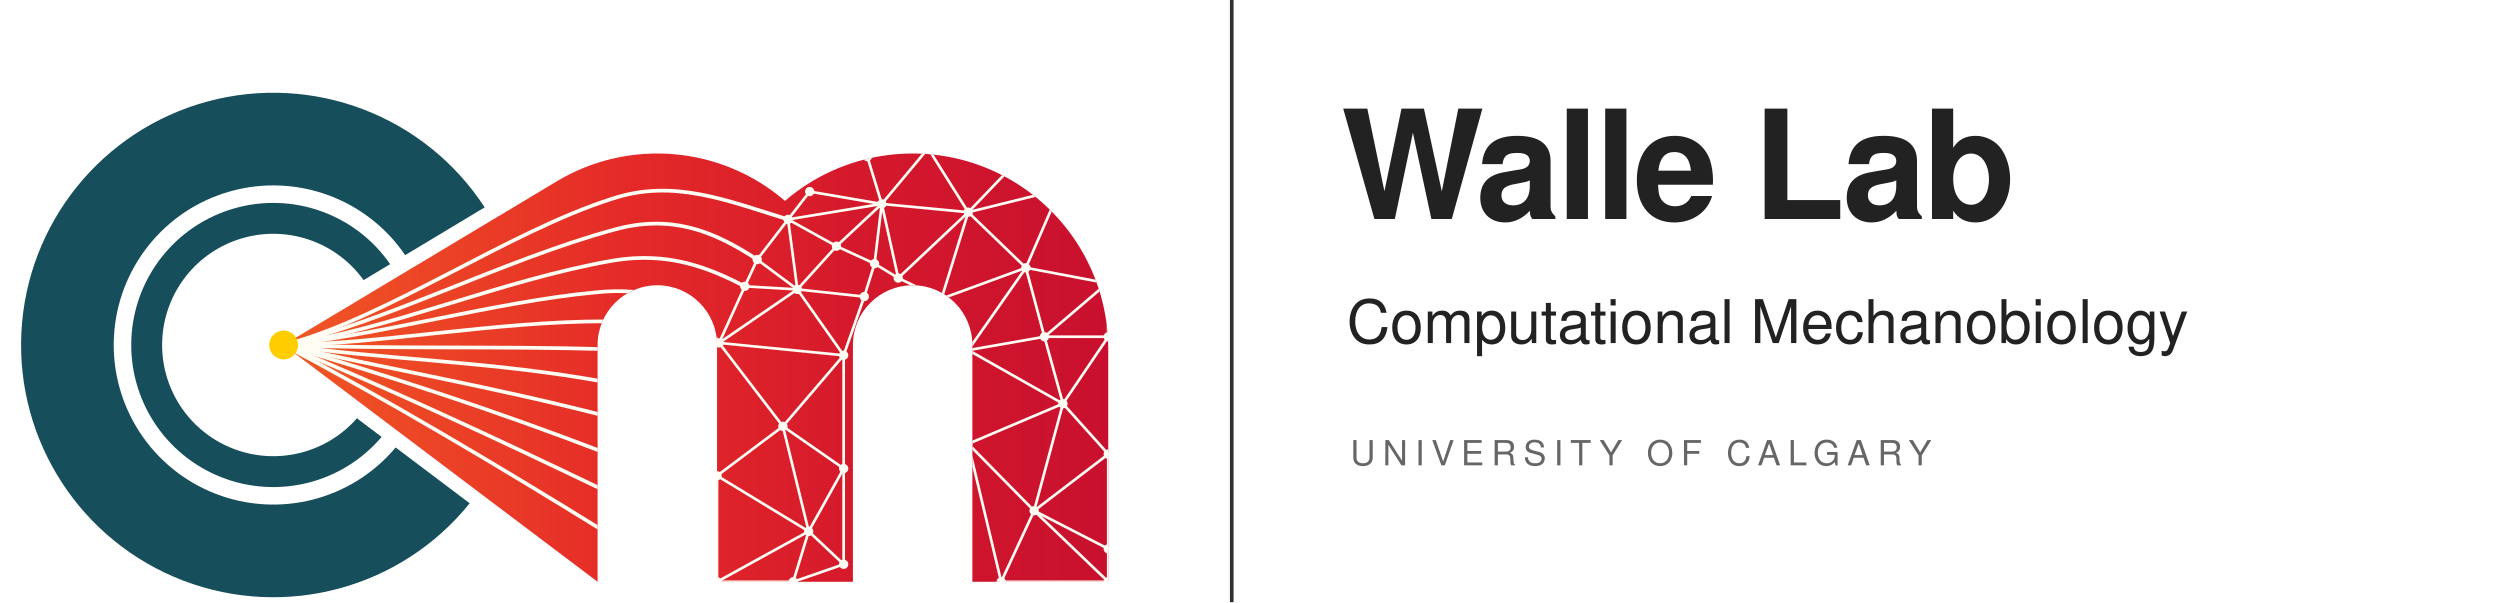
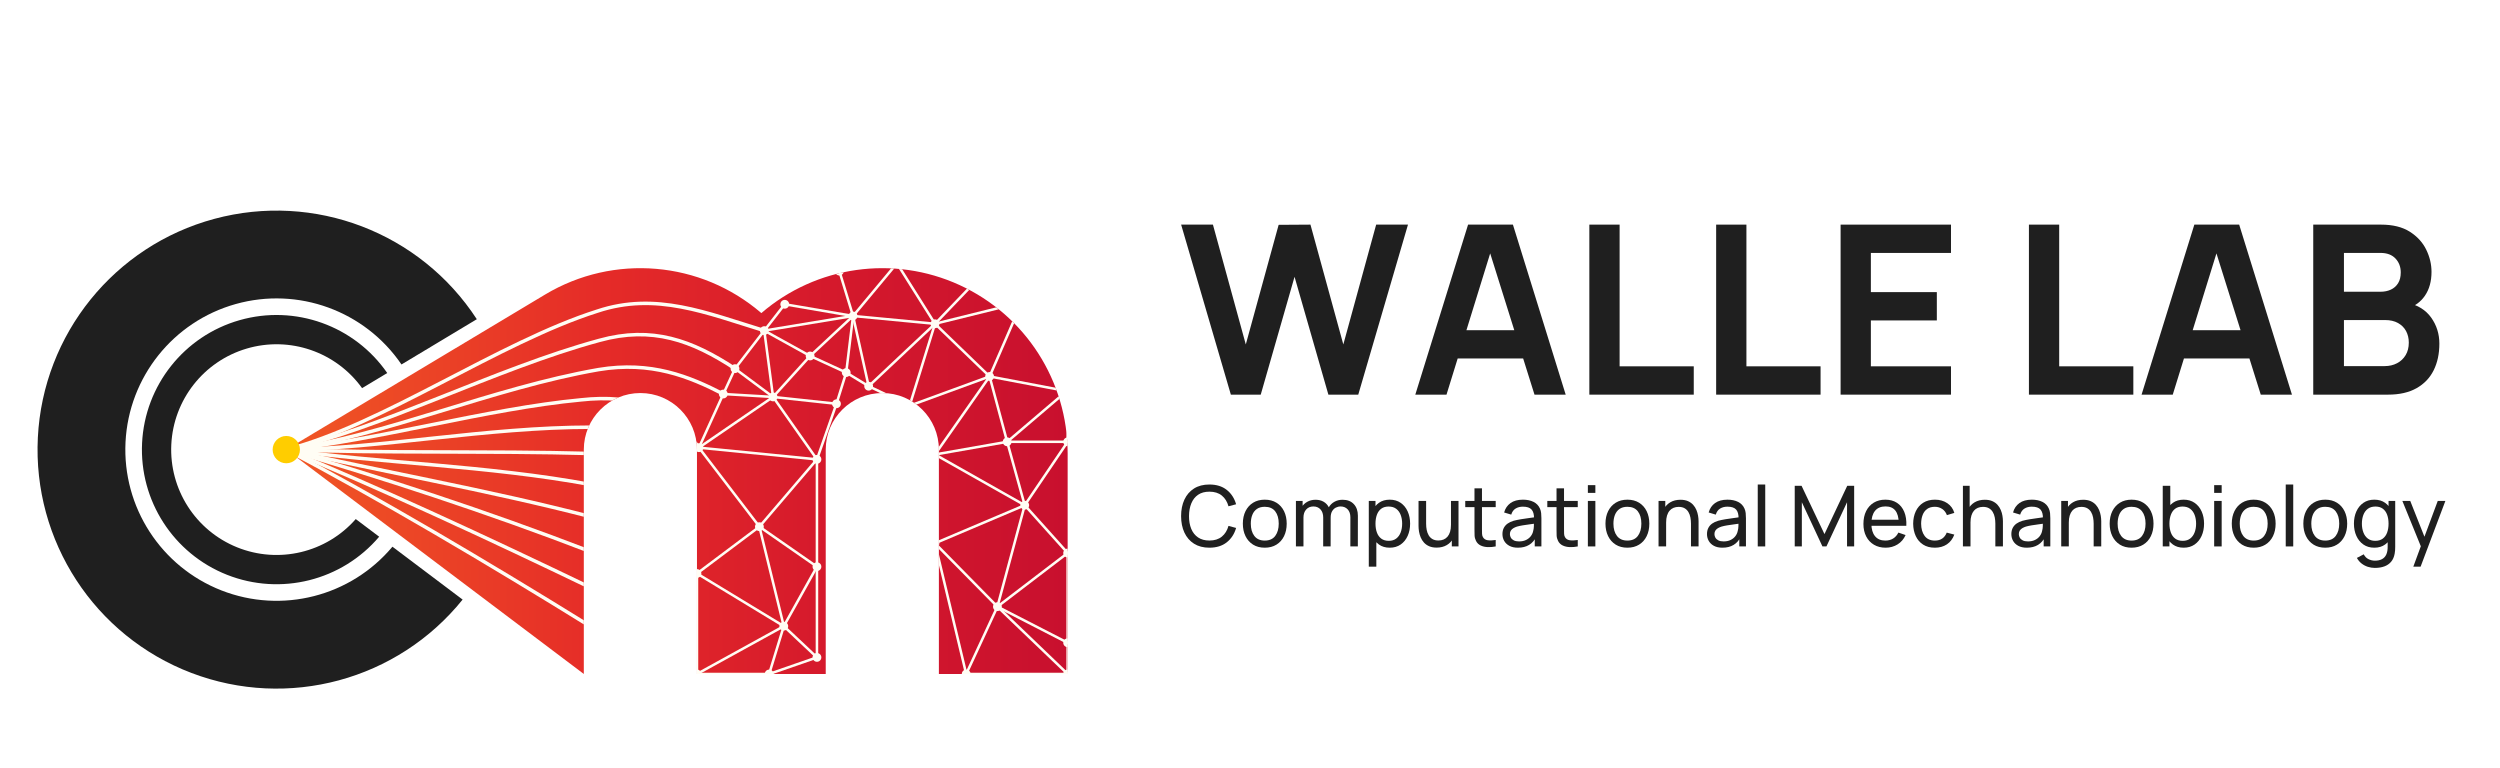
- <svg xmlns="http://www.w3.org/2000/svg" width="1370" height="330" viewBox="65 160 1370 330">
-   <svg x="65" y="120" width="620" height="378" viewBox="0 0 1098 670">
+ <svg xmlns="http://www.w3.org/2000/svg" width="1400" height="430" viewBox="0 0 1400 430">
+   <svg x="10" y="30" width="600" height="366" viewBox="0 0 1098 670">
    <g transform="translate(0 0) scale(1) translate(-70 -295)">
      <defs>
        <linearGradient id="charcoal" x1="130" y1="470" x2="510" y2="900" gradientUnits="userSpaceOnUse">
          <stop stop-color="#1f1f1f" />
          <stop offset="1" stop-color="#1f1f1f" />
        </linearGradient>
        <linearGradient id="colour" x1="326" y1="705" x2="1146" y2="705" gradientUnits="userSpaceOnUse">
          <stop stop-color="#f15a24" />
          <stop offset=".42" stop-color="#e52b28" />
          <stop offset=".7" stop-color="#d5192c" />
          <stop offset="1" stop-color="#c8102e" />
        </linearGradient>
        <clipPath id="m-clip">
          <path d="M345 701 L610.347 542.016 A190 190 0 0 1 832 561.042 A190 190 0 0 1 1146 705 L1146 931 L1014 931 L1014 701 A58 58 0 0 0 898 701 L898 931 L766 931 L766 701 A58 58 0 0 0 650 701 L650 931 L345 701 Z" />
        </clipPath>
      </defs>
-       <g id="charcoal-symbol" fill="#164E5B">
+       <g id="charcoal-symbol" fill="#1f1f1f">
        <path d="M540.311 567.312 A245 245 0 1 0 525.758 854.741 L453.821 800.532 A155 155 0 1 1 463.086 613.714 Z" />
        <path d="M448.488 622.485 A138 138 0 1 0 440.224 790.286 L416.213 772.193 A108 108 0 1 1 422.705 637.977 Z" />
      </g>
      <path id="colour-symbol" d="M345 701 L610.347 542.016 A190 190 0 0 1 832 561.042 A190 190 0 0 1 1146 705 L1146 931 L1014 931 L1014 701 A58 58 0 0 0 898 701 L898 931 L766 931 L766 701 A58 58 0 0 0 650 701 L650 931 L345 701 Z" fill="url(#colour)" />
      <g clip-path="url(#m-clip)" stroke="#fffdf4" stroke-linecap="round" stroke-linejoin="round">
        <g id="radiating-curves" stroke-width="3.6" fill="none">
          <path d="M345 701 C443 676 563 591 664 559 C724 539 776 561 835 579" />
          <path d="M345 701 C439 681 559 618 666 589 C720 574 761 589 805 618" />
          <path d="M345 701 C446 687 556 638 665 619 C719 610 758 626 793 644" />
          <path d="M345 701 C436 692 551 659 647 650 C702 644 739 658 768 699" />
          <path d="M345 701 C441 700 550 678 658 678" />
          <path d="M345 701 C443 705 551 702 658 705" />
          <path d="M345 701 C439 715 551 717 658 737" />
          <path d="M345 701 C440 723 550 742 658 770" />
          <path d="M345 701 C441 729 549 764 658 806" />
          <path d="M345 701 C440 740 550 791 658 843" />
          <path d="M345 701 C438 750 550 816 658 883" />
        </g>
        <g id="triangular-mesh" stroke-width="2.6" fill="none">
          <path d="M835 579 L805 618" />
          <path d="M835 579 L844 647" />
          <path d="M835 579 L882 605" />
          <path d="M835 579 L926 564" />
          <path d="M835 579 L856 552" />
          <path d="M805 618 L793 644" />
          <path d="M805 618 L844 647" />
          <path d="M793 644 L768 699" />
          <path d="M793 644 L844 647" />
          <path d="M768 699 L844 647" />
          <path d="M768 699 L830 780" />
          <path d="M768 699 L889 711" />
          <path d="M830 780 L889 711" />
          <path d="M830 780 L766 828" />
          <path d="M830 780 L855 882" />
          <path d="M830 780 L889 821" />
          <path d="M766 828 L855 882" />
          <path d="M766 828 L766 931" />
          <path d="M855 882 L766 931" />
          <path d="M855 882 L840 931" />
          <path d="M855 882 L889 914" />
          <path d="M855 882 L889 821" />
          <path d="M766 931 L840 931" />
          <path d="M840 931 L889 914" />
          <path d="M889 914 L889 821" />
          <path d="M889 821 L889 711" />
          <path d="M889 711 L844 647" />
          <path d="M844 647 L882 605" />
          <path d="M844 647 L909 654" />
          <path d="M882 605 L926 564" />
          <path d="M882 605 L919 622" />
          <path d="M919 622 L926 564" />
          <path d="M919 622 L942 636" />
          <path d="M919 622 L909 654" />
          <path d="M942 636 L926 564" />
          <path d="M942 636 L1010 572" />
          <path d="M942 636 L984 656" />
          <path d="M909 654 L889 711" />
          <path d="M926 564 L856 552" />
          <path d="M926 564 L912 518" />
          <path d="M926 564 L971 510" />
          <path d="M926 564 L1010 572" />
          <path d="M971 510 L1010 572" />
          <path d="M971 510 L1057 523" />
          <path d="M1010 572 L1057 523" />
          <path d="M1010 572 L1099 550" />
          <path d="M1010 572 L1066 626" />
          <path d="M1010 572 L984 656" />
          <path d="M1099 550 L1066 626" />
          <path d="M1066 626 L1145 641" />
          <path d="M1066 626 L1084 693" />
          <path d="M1066 626 L1010 706" />
          <path d="M1066 626 L984 656" />
          <path d="M1145 641 L1084 693" />
          <path d="M1145 641 L1146 693" />
          <path d="M1084 693 L1146 693" />
          <path d="M1084 693 L1010 706" />
          <path d="M1084 693 L1102 758" />
          <path d="M1010 706 L1102 758" />
          <path d="M1102 758 L1146 693" />
          <path d="M1102 758 L1010 797" />
          <path d="M1102 758 L1146 807" />
          <path d="M1102 758 L1074 862" />
          <path d="M1010 797 L1074 862" />
          <path d="M1010 797 L1042 931" />
          <path d="M1146 807 L1074 862" />
          <path d="M1146 807 L1146 899" />
          <path d="M1074 862 L1146 899" />
          <path d="M1074 862 L1042 931" />
          <path d="M1074 862 L1146 931" />
          <path d="M1146 899 L1146 931" />
          <path d="M1042 931 L1146 931" />
          <circle cx="766" cy="828" r="4.5" fill="#fffdf4" stroke="none" />
          <circle cx="766" cy="931" r="4.5" fill="#fffdf4" stroke="none" />
          <circle cx="768" cy="699" r="4.5" fill="#fffdf4" stroke="none" />
          <circle cx="793" cy="644" r="4.5" fill="#fffdf4" stroke="none" />
          <circle cx="805" cy="618" r="4.5" fill="#fffdf4" stroke="none" />
          <circle cx="830" cy="780" r="4.5" fill="#fffdf4" stroke="none" />
          <circle cx="835" cy="579" r="4.5" fill="#fffdf4" stroke="none" />
          <circle cx="840" cy="931" r="4.5" fill="#fffdf4" stroke="none" />
          <circle cx="844" cy="647" r="4.5" fill="#fffdf4" stroke="none" />
          <circle cx="855" cy="882" r="4.5" fill="#fffdf4" stroke="none" />
          <circle cx="856" cy="552" r="4.5" fill="#fffdf4" stroke="none" />
          <circle cx="882" cy="605" r="4.5" fill="#fffdf4" stroke="none" />
          <circle cx="889" cy="711" r="4.5" fill="#fffdf4" stroke="none" />
          <circle cx="889" cy="821" r="4.5" fill="#fffdf4" stroke="none" />
          <circle cx="889" cy="914" r="4.5" fill="#fffdf4" stroke="none" />
          <circle cx="909" cy="654" r="4.5" fill="#fffdf4" stroke="none" />
          <circle cx="912" cy="518" r="4.5" fill="#fffdf4" stroke="none" />
          <circle cx="919" cy="622" r="4.5" fill="#fffdf4" stroke="none" />
          <circle cx="926" cy="564" r="4.5" fill="#fffdf4" stroke="none" />
          <circle cx="942" cy="636" r="4.5" fill="#fffdf4" stroke="none" />
          <circle cx="971" cy="510" r="4.5" fill="#fffdf4" stroke="none" />
          <circle cx="984" cy="656" r="4.5" fill="#fffdf4" stroke="none" />
          <circle cx="1010" cy="572" r="4.5" fill="#fffdf4" stroke="none" />
          <circle cx="1010" cy="706" r="4.5" fill="#fffdf4" stroke="none" />
          <circle cx="1010" cy="797" r="4.5" fill="#fffdf4" stroke="none" />
          <circle cx="1042" cy="931" r="4.5" fill="#fffdf4" stroke="none" />
          <circle cx="1057" cy="523" r="4.5" fill="#fffdf4" stroke="none" />
          <circle cx="1066" cy="626" r="4.5" fill="#fffdf4" stroke="none" />
          <circle cx="1074" cy="862" r="4.5" fill="#fffdf4" stroke="none" />
          <circle cx="1084" cy="693" r="4.5" fill="#fffdf4" stroke="none" />
          <circle cx="1099" cy="550" r="4.5" fill="#fffdf4" stroke="none" />
          <circle cx="1102" cy="758" r="4.5" fill="#fffdf4" stroke="none" />
          <circle cx="1145" cy="641" r="4.5" fill="#fffdf4" stroke="none" />
          <circle cx="1146" cy="693" r="4.5" fill="#fffdf4" stroke="none" />
          <circle cx="1146" cy="807" r="4.5" fill="#fffdf4" stroke="none" />
          <circle cx="1146" cy="899" r="4.5" fill="#fffdf4" stroke="none" />
          <circle cx="1146" cy="931" r="4.5" fill="#fffdf4" stroke="none" />
        </g>
        <g id="mesh-nodes" fill="#fffdf4" stroke="none">















</g>
      </g>
      <circle id="focus" cx="345" cy="701" r="14" fill="#FFCD00" />
    </g>
  </svg>
-   <path d="M740 160 V490" stroke="#303030" stroke-width="2" />
-   <g font-family="Helvetica Neue, Helvetica, Arial, sans-serif" fill="#222">
-     <text x="800" y="280" font-size="83" font-weight="700" letter-spacing="-2">Walle Lab</text>
-     <text x="803" y="348" font-size="33" font-weight="400">Computational Mechanobiology</text>
-     <text x="805" y="415" font-size="19" letter-spacing="4" fill="#666">UNIVERSITY OF CALGARY</text>
+   <g fill="#1f1f1f">
+     <path transform="translate(660 221) scale(0.06612032 -0.06612032)" d="M442.833 0 21.666 1440H291.004L569.335 425.173L847.5 1438.167L1117.004 1440L1395.335 425.173L1673.5 1440H1943.004L1521.837 0H1268.833L982.252 998.16L695.837 0Z" />
+     <path transform="translate(789.9264 221) scale(0.06612032 -0.06612032)" d="M40 0 486.998 1440H866.671L1313.67 0H1049.499L647.668 1280.997H700.335L304.171 0ZM298.668 306.165V545.669H1056.668V306.165Z" />
+     <path transform="translate(879.4533 221) scale(0.06612032 -0.06612032)" d="M160 0V1440H416.337V239.837H1044.335V0Z" />
+     <path transform="translate(950.4666 221) scale(0.06612032 -0.06612032)" d="M160 0V1440H416.337V239.837H1044.335V0Z" />
+     <path transform="translate(1021.48 221) scale(0.06612032 -0.06612032)" d="M140 0V1440H1075.001V1200.163H396.337V868.336H955.001V628.499H396.337V239.837H1075.001V0Z" />
+     <path transform="translate(1125.619 221) scale(0.06612032 -0.06612032)" d="M160 0V1440H416.337V239.837H1044.335V0Z" />
+     <path transform="translate(1196.633 221) scale(0.06612032 -0.06612032)" d="M40 0 486.998 1440H866.671L1313.67 0H1049.499L647.668 1280.997H700.335L304.171 0ZM298.668 306.165V545.669H1056.668V306.165Z" />
+     <path transform="translate(1286.159 221) scale(0.06612032 -0.06612032)" d="M140 0V1440H713.501Q863.335 1440 957.752 1379.916Q1052.169 1319.833 1096.918 1227.916Q1141.668 1135.999 1141.668 1040.166Q1141.668 919.749 1086.21 838.457Q1030.752 757.166 934.669 729.166L934.336 779Q1070.002 749.5 1139.085 652.125Q1208.168 554.75 1208.168 432.001Q1208.168 303.501 1159.96 206.459Q1111.752 109.417 1014.877 54.709Q918.002 0 773.501 0ZM400.004 241.67H744.501Q803.584 241.67 849.958 266.128Q896.332 290.586 922.832 335.044Q949.331 379.502 949.331 440.501Q949.331 495.084 926.373 538.125Q903.415 581.166 858.249 606.499Q813.083 631.831 747.834 631.831H400.004ZM400.004 871.502H709.834Q758.75 871.502 797.374 889.418Q835.999 907.334 858.581 943.542Q881.164 979.749 881.164 1035.165Q881.164 1105.664 836.457 1152.997Q791.75 1200.33 709.834 1200.33H400.004Z" />
+   </g>
+   <g fill="#1f1f1f">
+     <path transform="translate(660 306) scale(0.02358804 -0.02358804)" d="M732 -30Q516.5 -30 366.5 65.0Q216.5 160 138.25 329.0Q60 498 60 720Q60 942 138.25 1111.0Q216.5 1280 366.5 1375.0Q516.5 1470 732 1470Q982 1470 1143.25 1342.75Q1304.5 1215.5 1366 1001L1185 953Q1141 1114 1027.75 1207.0Q914.5 1300 732 1300Q571 1300 464.0 1227.0Q357 1154 303.0 1023.25Q249 892.5 248 720Q247 547.5 301.0 417.0Q355 286.5 463.0 213.25Q571 140 732 140Q914.5 140 1027.75 233.5Q1141 327 1185 487L1366 439Q1304.5 224.5 1143.25 97.25Q982 -30 732 -30Z" />
+     <path transform="translate(694.1083 306) scale(0.02358804 -0.02358804)" d="M600 -30Q438.5 -30 322.0 43.0Q205.5 116 142.75 244.75Q80 373.5 80 541Q80 710.5 144.0 838.75Q208 967 324.75 1038.5Q441.5 1110 600 1110Q762 1110 878.75 1037.25Q995.5 964.5 1058.25 836.25Q1121 708 1121 541Q1121 371.5 1057.75 243.0Q994.5 114.5 877.5 42.25Q760.5 -30 600 -30ZM600 139Q767.5 139 849.75 251.0Q932 363 932 541Q932 723.5 849.0 832.25Q766 941 600 941Q487 941 413.75 890.0Q340.5 839 304.75 749.0Q269 659 269 541Q269 358.5 353.0 248.75Q437 139 600 139Z" />
+     <path transform="translate(722.4375 306) scale(0.02358804 -0.02358804)" d="M1431 0 1432 691Q1432 812 1367.25 880.5Q1302.5 949 1200 949Q1139.5 949 1085.75 921.25Q1032 893.5 998.0 835.25Q964 777 964 686L870 724Q867.5 839 917.0 925.5Q966.5 1012 1052.75 1060.0Q1139 1108 1247 1108Q1416 1108 1513.0 1005.25Q1610 902.5 1610 730L1609 0ZM139 0V1080H298V791H318V0ZM786 0 787 684Q787 807.5 723.0 878.25Q659 949 553 949Q447.5 949 382.75 876.75Q318 804.5 318 686L224 742Q224 847 274.0 929.75Q324 1012.5 410.0 1060.25Q496 1108 605 1108Q714 1108 794.75 1061.75Q875.5 1015.5 919.75 930.0Q964 844.5 964 727L963 0Z" />
+     <path transform="translate(763.2449 306) scale(0.02358804 -0.02358804)" d="M636 -30Q484 -30 380.0 45.5Q276 121 222.5 250.25Q169 379.5 169 541Q169 704 222.5 832.75Q276 961.5 380.25 1035.75Q484.5 1110 637 1110Q787 1110 895.25 1035.25Q1003.5 960.5 1061.75 831.75Q1120 703 1120 541Q1120 379 1061.75 249.75Q1003.5 120.5 895.25 45.25Q787 -30 636 -30ZM139 -480V1080H298V285H318V-480ZM614 133Q720.5 133 790.75 187.0Q861 241 896.0 333.5Q931 426 931 541Q931 655 896.25 747.0Q861.5 839 790.25 893.0Q719 947 609 947Q503.5 947 434.5 895.5Q365.5 844 331.75 752.25Q298 660.5 298 541Q298 422.5 331.5 330.25Q365 238 435.0 185.5Q505 133 614 133Z" />
+     <path transform="translate(791.5505 306) scale(0.02358804 -0.02358804)" d="M550 -28Q445.5 -28 371.25 5.0Q297 38 248.0 92.75Q199 147.5 171.0 214.75Q143 282 131.5 351.75Q120 421.5 120 483V1080H300V539Q300 463 313.75 391.75Q327.5 320.5 361.0 263.75Q394.5 207 451.0 174.0Q507.5 141 593 141Q660 141 714.75 163.75Q769.5 186.5 808.5 232.25Q847.5 278 868.75 347.75Q890 417.5 890 511L1007 475Q1007 318.5 950.5 205.75Q894 93 791.5 32.5Q689 -28 550 -28ZM910 0V289H890V1080H1069V0Z" />
+     <path transform="translate(820.0684 306) scale(0.02358804 -0.02358804)" d="M743 0Q646.5 -19.5 553.25 -16.0Q460 -12.5 386.75 22.0Q313.5 56.5 276 130Q244 193.5 241.5 259.0Q239 324.5 239 408V1380H417V416Q417 349.5 418.5 302.75Q420 256 439 222Q475 157.5 553.5 146.75Q632 136 743 153ZM20 933V1080H743V933Z" />
+     <path transform="translate(839.4814 306) scale(0.02358804 -0.02358804)" d="M447 -30Q326 -30 244.25 14.25Q162.5 58.5 121.25 131.75Q80 205 80 292Q80 377 112.25 439.25Q144.5 501.5 203.75 543.25Q263 585 345 609Q422 629.5 517.25 645.25Q612.5 661 710.5 673.75Q808.5 686.5 894 699L830 662Q832.5 805.5 772.25 874.75Q712 944 564 944Q466 944 392.25 899.25Q318.5 854.5 289 755L120 806Q158.5 948 270.75 1029.0Q383 1110 566 1110Q712.5 1110 818.0 1057.5Q923.5 1005 970 899Q993 849 999.0 790.5Q1005 732 1005 668V0H847V259L884 235Q823 103.5 713.25 36.75Q603.5 -30 447 -30ZM474 119Q570 119 640.5 153.25Q711 187.5 754.0 244.25Q797 301 810 368Q824.5 418 826.25 479.25Q828 540.5 828 574L890 547Q803 534.5 718.75 523.5Q634.5 512.5 559.5 500.25Q484.5 488 425 471Q380.5 457 342.25 434.75Q304 412.5 280.5 378.0Q257 343.5 257 293Q257 248.5 279.25 208.75Q301.5 169 349.25 144.0Q397 119 474 119Z" />
+     <path transform="translate(866.0179 306) scale(0.02358804 -0.02358804)" d="M743 0Q646.5 -19.5 553.25 -16.0Q460 -12.5 386.75 22.0Q313.5 56.5 276 130Q244 193.5 241.5 259.0Q239 324.5 239 408V1380H417V416Q417 349.5 418.5 302.75Q420 256 439 222Q475 157.5 553.5 146.75Q632 136 743 153ZM20 933V1080H743V933Z" />
+     <path transform="translate(885.4309 306) scale(0.02358804 -0.02358804)" d="M160 1271V1455H338V1271ZM160 0V1080H338V0Z" />
+     <path transform="translate(897.1777 306) scale(0.02358804 -0.02358804)" d="M600 -30Q438.5 -30 322.0 43.0Q205.5 116 142.75 244.75Q80 373.5 80 541Q80 710.5 144.0 838.75Q208 967 324.75 1038.5Q441.5 1110 600 1110Q762 1110 878.75 1037.25Q995.5 964.5 1058.25 836.25Q1121 708 1121 541Q1121 371.5 1057.75 243.0Q994.5 114.5 877.5 42.25Q760.5 -30 600 -30ZM600 139Q767.5 139 849.75 251.0Q932 363 932 541Q932 723.5 849.0 832.25Q766 941 600 941Q487 941 413.75 890.0Q340.5 839 304.75 749.0Q269 659 269 541Q269 358.5 353.0 248.75Q437 139 600 139Z" />
+     <path transform="translate(925.507 306) scale(0.02358804 -0.02358804)" d="M909 0V541Q909 617.5 895.25 688.5Q881.5 759.5 848.0 816.25Q814.5 873 758.0 906.0Q701.5 939 616 939Q549 939 494.25 916.25Q439.5 893.5 400.5 847.75Q361.5 802 340.25 732.5Q319 663 319 569L202 605Q202 761.5 258.5 874.25Q315 987 417.5 1047.5Q520 1108 659 1108Q763.5 1108 837.75 1075.0Q912 1042 961.0 987.25Q1010 932.5 1038.0 865.25Q1066 798 1077.5 728.25Q1089 658.5 1089 597V0ZM139 0V1080H299V791H319V0Z" />
+     <path transform="translate(954.0249 306) scale(0.02358804 -0.02358804)" d="M447 -30Q326 -30 244.25 14.25Q162.5 58.5 121.25 131.75Q80 205 80 292Q80 377 112.25 439.25Q144.5 501.5 203.75 543.25Q263 585 345 609Q422 629.5 517.25 645.25Q612.5 661 710.5 673.75Q808.5 686.5 894 699L830 662Q832.5 805.5 772.25 874.75Q712 944 564 944Q466 944 392.25 899.25Q318.5 854.5 289 755L120 806Q158.5 948 270.75 1029.0Q383 1110 566 1110Q712.5 1110 818.0 1057.5Q923.5 1005 970 899Q993 849 999.0 790.5Q1005 732 1005 668V0H847V259L884 235Q823 103.5 713.25 36.75Q603.5 -30 447 -30ZM474 119Q570 119 640.5 153.25Q711 187.5 754.0 244.25Q797 301 810 368Q824.5 418 826.25 479.25Q828 540.5 828 574L890 547Q803 534.5 718.75 523.5Q634.5 512.5 559.5 500.25Q484.5 488 425 471Q380.5 457 342.25 434.75Q304 412.5 280.5 378.0Q257 343.5 257 293Q257 248.5 279.25 208.75Q301.5 169 349.25 144.0Q397 119 474 119Z" />
+     <path transform="translate(980.5615 306) scale(0.02358804 -0.02358804)" d="M160 0V1470H338V0Z" />
+     <path transform="translate(1001.744 306) scale(0.02358804 -0.02358804)" d="M140 0V1440H302L846 293L1387 1440H1551V1H1382V1049L893 0H798L309 1049V0Z" />
+     <path transform="translate(1041.631 306) scale(0.02358804 -0.02358804)" d="M608 -30Q448.5 -30 330.0 40.25Q211.5 110.5 145.75 237.25Q80 364 80 533Q80 710 144.75 839.5Q209.5 969 326.25 1039.5Q443 1110 600 1110Q762.5 1110 877.0 1035.0Q991.5 960 1049.25 821.0Q1107 682 1098.5 490H919V554Q916 753 838.0 851.5Q760 950 606 950Q440.5 950 354.75 844.0Q269 738 269 540Q269 349 354.75 244.0Q440.5 139 600 139Q707 139 786.0 188.0Q865 237 910 329L1081 270Q1017.5 127 891.25 48.5Q765 -30 608 -30ZM209 490V633H1007V490Z" />
+     <path transform="translate(1069.488 306) scale(0.02358804 -0.02358804)" d="M595 -30Q430.5 -30 316.0 43.5Q201.5 117 141.5 245.75Q81.5 374.5 80 540Q81.5 708.5 143.0 837.0Q204.5 965.5 319.5 1037.75Q434.5 1110 597 1110Q767.5 1110 891.0 1026.0Q1014.5 942 1057 796L881 743Q846.5 837 770.0 889.0Q693.5 941 595 941Q484 941 412.0 889.5Q340 838 305.0 747.5Q270 657 269 540Q270.5 359.5 352.25 249.25Q434 139 595 139Q700.5 139 770.5 187.5Q840.5 236 877 328L1057 281Q1000.5 130 881.5 50.0Q762.5 -30 595 -30Z" />
+     <path transform="translate(1095.954 306) scale(0.02358804 -0.02358804)" d="M909 0V541Q909 617.5 895.25 688.5Q881.5 759.5 848.0 816.25Q814.5 873 758.0 906.0Q701.5 939 616 939Q549 939 494.25 916.25Q439.5 893.5 400.5 847.75Q361.5 802 340.25 732.5Q319 663 319 569L202 605Q202 761.5 258.5 874.25Q315 987 417.5 1047.5Q520 1108 659 1108Q763.5 1108 837.75 1075.0Q912 1042 961.0 987.25Q1010 932.5 1038.0 865.25Q1066 798 1077.5 728.25Q1089 658.5 1089 597V0ZM139 0V1440H299V645H319V0Z" />
+     <path transform="translate(1124.472 306) scale(0.02358804 -0.02358804)" d="M447 -30Q326 -30 244.25 14.25Q162.5 58.5 121.25 131.75Q80 205 80 292Q80 377 112.25 439.25Q144.5 501.5 203.75 543.25Q263 585 345 609Q422 629.5 517.25 645.25Q612.5 661 710.5 673.75Q808.5 686.5 894 699L830 662Q832.5 805.5 772.25 874.75Q712 944 564 944Q466 944 392.25 899.25Q318.5 854.5 289 755L120 806Q158.5 948 270.75 1029.0Q383 1110 566 1110Q712.5 1110 818.0 1057.5Q923.5 1005 970 899Q993 849 999.0 790.5Q1005 732 1005 668V0H847V259L884 235Q823 103.5 713.25 36.75Q603.5 -30 447 -30ZM474 119Q570 119 640.5 153.25Q711 187.5 754.0 244.25Q797 301 810 368Q824.5 418 826.25 479.25Q828 540.5 828 574L890 547Q803 534.5 718.75 523.5Q634.5 512.5 559.5 500.25Q484.5 488 425 471Q380.5 457 342.25 434.75Q304 412.5 280.5 378.0Q257 343.5 257 293Q257 248.5 279.25 208.75Q301.5 169 349.25 144.0Q397 119 474 119Z" />
+     <path transform="translate(1151.009 306) scale(0.02358804 -0.02358804)" d="M909 0V541Q909 617.5 895.25 688.5Q881.5 759.5 848.0 816.25Q814.5 873 758.0 906.0Q701.5 939 616 939Q549 939 494.25 916.25Q439.5 893.5 400.5 847.75Q361.5 802 340.25 732.5Q319 663 319 569L202 605Q202 761.5 258.5 874.25Q315 987 417.5 1047.5Q520 1108 659 1108Q763.5 1108 837.75 1075.0Q912 1042 961.0 987.25Q1010 932.5 1038.0 865.25Q1066 798 1077.5 728.25Q1089 658.5 1089 597V0ZM139 0V1080H299V791H319V0Z" />
+     <path transform="translate(1179.527 306) scale(0.02358804 -0.02358804)" d="M600 -30Q438.5 -30 322.0 43.0Q205.5 116 142.75 244.75Q80 373.5 80 541Q80 710.5 144.0 838.75Q208 967 324.75 1038.5Q441.5 1110 600 1110Q762 1110 878.75 1037.25Q995.5 964.5 1058.25 836.25Q1121 708 1121 541Q1121 371.5 1057.75 243.0Q994.5 114.5 877.5 42.25Q760.5 -30 600 -30ZM600 139Q767.5 139 849.75 251.0Q932 363 932 541Q932 723.5 849.0 832.25Q766 941 600 941Q487 941 413.75 890.0Q340.5 839 304.75 749.0Q269 659 269 541Q269 358.5 353.0 248.75Q437 139 600 139Z" />
+     <path transform="translate(1207.856 306) scale(0.02358804 -0.02358804)" d="M636 -30Q484 -30 380.0 45.5Q276 121 222.5 250.25Q169 379.5 169 541Q169 704 222.5 832.75Q276 961.5 380.25 1035.75Q484.5 1110 637 1110Q787 1110 895.25 1035.25Q1003.5 960.5 1061.75 831.75Q1120 703 1120 541Q1120 379 1061.75 249.75Q1003.5 120.5 895.25 45.25Q787 -30 636 -30ZM139 0V1440H318V795H298V0ZM614 133Q720.5 133 790.75 187.0Q861 241 896.0 333.5Q931 426 931 541Q931 655 896.25 747.0Q861.5 839 790.25 893.0Q719 947 609 947Q503.5 947 434.5 895.5Q365.5 844 331.75 752.25Q298 660.5 298 541Q298 422.5 331.5 330.25Q365 238 435.0 185.5Q505 133 614 133Z" />
+     <path transform="translate(1236.161 306) scale(0.02358804 -0.02358804)" d="M160 1271V1455H338V1271ZM160 0V1080H338V0Z" />
+     <path transform="translate(1247.908 306) scale(0.02358804 -0.02358804)" d="M600 -30Q438.5 -30 322.0 43.0Q205.5 116 142.75 244.75Q80 373.5 80 541Q80 710.5 144.0 838.75Q208 967 324.75 1038.5Q441.5 1110 600 1110Q762 1110 878.75 1037.25Q995.5 964.5 1058.25 836.25Q1121 708 1121 541Q1121 371.5 1057.75 243.0Q994.5 114.5 877.5 42.25Q760.5 -30 600 -30ZM600 139Q767.5 139 849.75 251.0Q932 363 932 541Q932 723.5 849.0 832.25Q766 941 600 941Q487 941 413.75 890.0Q340.5 839 304.75 749.0Q269 659 269 541Q269 358.5 353.0 248.75Q437 139 600 139Z" />
+     <path transform="translate(1276.238 306) scale(0.02358804 -0.02358804)" d="M160 0V1470H338V0Z" />
+     <path transform="translate(1287.984 306) scale(0.02358804 -0.02358804)" d="M600 -30Q438.5 -30 322.0 43.0Q205.5 116 142.75 244.75Q80 373.5 80 541Q80 710.5 144.0 838.75Q208 967 324.75 1038.5Q441.5 1110 600 1110Q762 1110 878.75 1037.25Q995.5 964.5 1058.25 836.25Q1121 708 1121 541Q1121 371.5 1057.75 243.0Q994.5 114.5 877.5 42.25Q760.5 -30 600 -30ZM600 139Q767.5 139 849.75 251.0Q932 363 932 541Q932 723.5 849.0 832.25Q766 941 600 941Q487 941 413.75 890.0Q340.5 839 304.75 749.0Q269 659 269 541Q269 358.5 353.0 248.75Q437 139 600 139Z" />
+     <path transform="translate(1316.314 306) scale(0.02358804 -0.02358804)" d="M577 -510Q492 -510 411.0 -484.25Q330 -458.5 262.5 -406.0Q195 -353.5 150 -273L313 -187Q353 -266.5 426.25 -302.25Q499.5 -338 578 -338Q681 -338 748.75 -300.5Q816.5 -263 849.25 -189.0Q882 -115 881 -5V290H902V1080H1060V-7Q1060 -51.5 1057.25 -92.25Q1054.5 -133 1047 -173Q1026 -288 964.0 -362.5Q902 -437 804.0 -473.5Q706 -510 577 -510ZM564 -30Q413 -30 304.75 45.25Q196.5 120.5 138.25 249.75Q80 379 80 541Q80 703 138.25 831.75Q196.5 960.5 304.75 1035.25Q413 1110 563 1110Q715.5 1110 819.75 1035.75Q924 961.5 977.5 832.75Q1031 704 1031 541Q1031 379.5 977.5 250.25Q924 121 820.0 45.5Q716 -30 564 -30ZM586 133Q695 133 765.0 185.5Q835 238 868.5 330.25Q902 422.5 902 541Q902 660.5 868.25 752.25Q834.5 844 765.5 895.5Q696.5 947 591 947Q481 947 409.5 893.0Q338 839 303.5 747.0Q269 655 269 541Q269 426 304.0 333.5Q339 241 409.25 187.0Q479.5 133 586 133Z" />
+     <path transform="translate(1344.619 306) scale(0.02358804 -0.02358804)" d="M290 -480 499 88 502 -80 30 1080H217L587 147H523L870 1080H1051L463 -480Z" />
  </g>
</svg>
